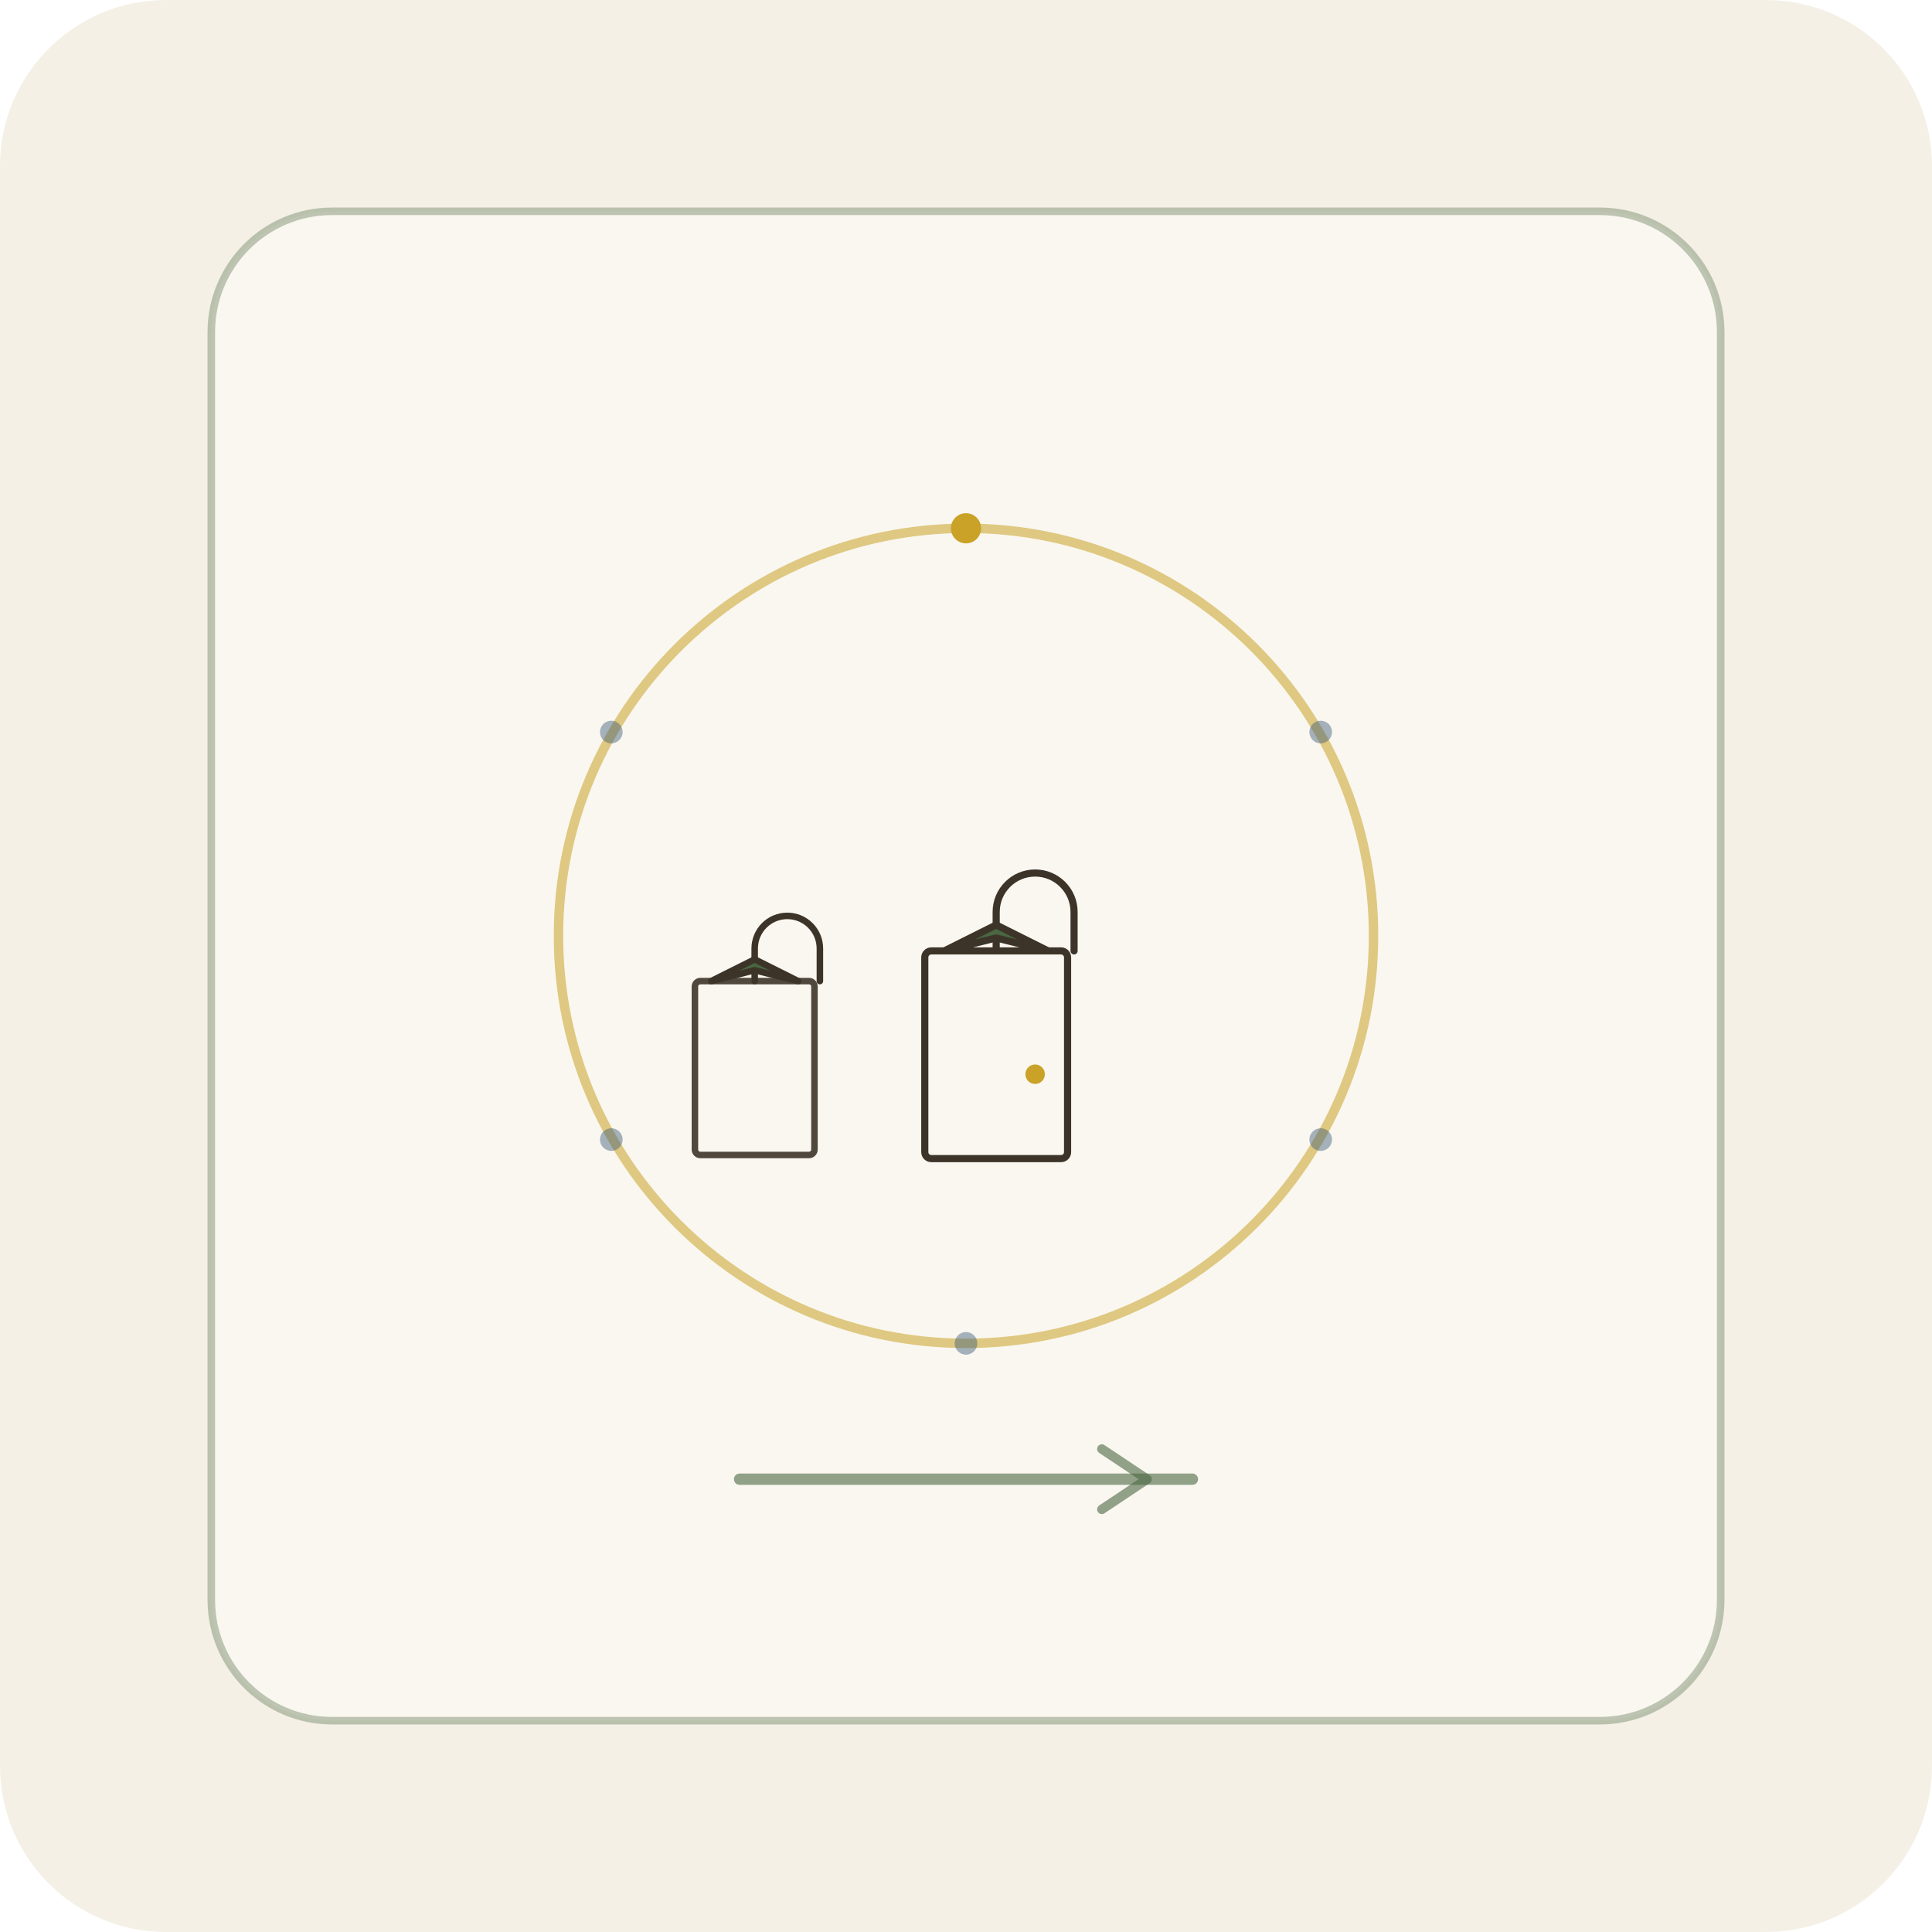
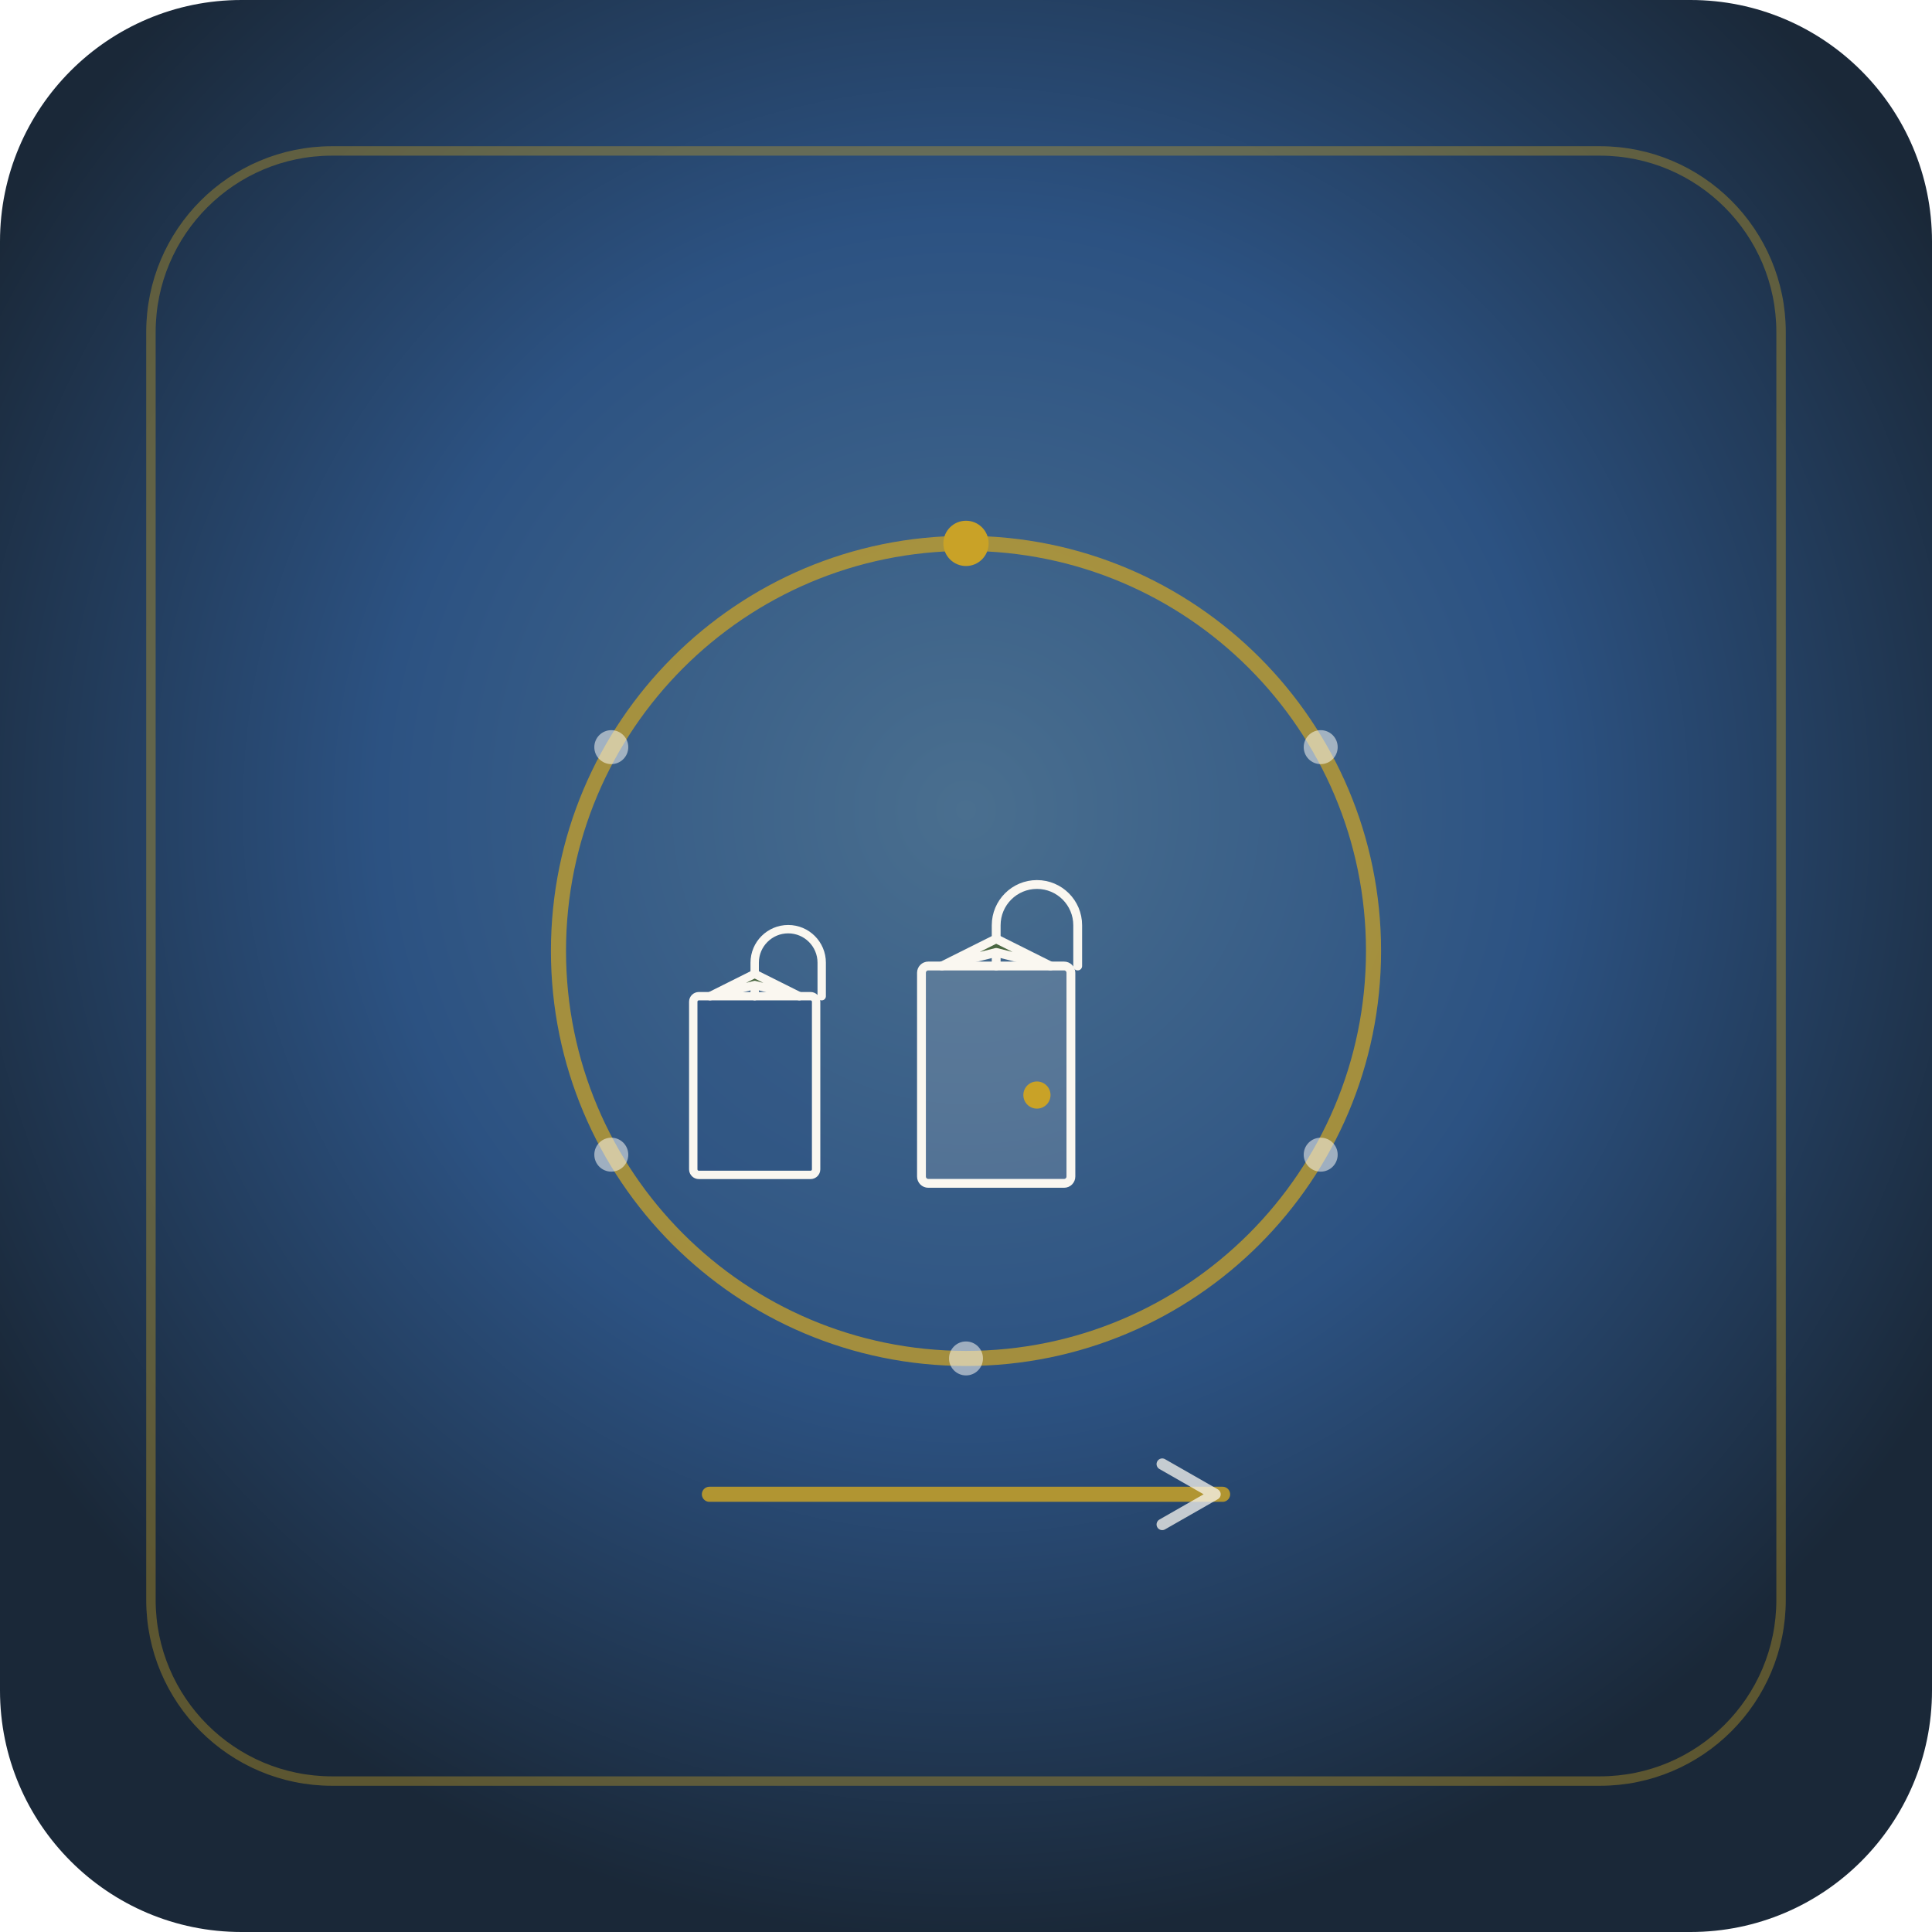
<svg xmlns="http://www.w3.org/2000/svg" width="512" height="512" viewBox="0 0 512 512" role="img" aria-label="Deposit Desk Pro annual plan with year on the clock">
-   <rect width="512" height="512" rx="44" fill="#f4f0e6" />
-   <rect x="56" y="56" width="400" height="400" rx="32" fill="#faf7f0" stroke="#4a6741" stroke-opacity="0.35" stroke-width="2" />
-   <g transform="translate(256 248)" fill="none" stroke-linecap="round" stroke-linejoin="round">
-     <circle cx="0" cy="0" r="108" stroke="#c9a227" stroke-width="2.5" stroke-opacity="0.55" />
-     <circle cx="0" cy="-108" r="4" fill="#c9a227" stroke="none" />
-     <circle cx="94" cy="-54" r="3" fill="#3b5a78" stroke="none" opacity="0.45" />
-     <circle cx="94" cy="54" r="3" fill="#3b5a78" stroke="none" opacity="0.45" />
-     <circle cx="0" cy="108" r="3" fill="#3b5a78" stroke="none" opacity="0.45" />
-     <circle cx="-94" cy="54" r="3" fill="#3b5a78" stroke="none" opacity="0.45" />
-     <circle cx="-94" cy="-54" r="3" fill="#3b5a78" stroke="none" opacity="0.45" />
-     <g transform="translate(-56 12) scale(0.72)" stroke="#3d3429" stroke-width="2.4">
-       <rect x="-22" y="0" width="44" height="64" rx="2" fill="#faf7f0" opacity="0.9" />
+   <defs>
+     <radialGradient id="sptv3-glow" cx="50%" cy="42%" r="58%">
+       <stop offset="0%" stop-color="#4a6f8f" />
+       <stop offset="52%" stop-color="#2c5282" />
+       <stop offset="100%" stop-color="#1a2838" />
+     </radialGradient>
+   </defs>
+   <rect width="512" height="512" rx="64" fill="url(#sptv3-glow)" />
+   <rect x="40" y="40" width="432" height="432" rx="48" fill="none" stroke="#c9a227" stroke-opacity="0.38" stroke-width="2.5" />
+   <g transform="translate(256 252)" fill="none" stroke-linecap="round" stroke-linejoin="round">
+     <circle cx="0" cy="0" r="108" stroke="#c9a227" stroke-width="4" stroke-opacity="0.75" />
+     <circle cx="0" cy="-108" r="6" fill="#c9a227" stroke="none" />
+     <circle cx="94" cy="-54" r="4.5" fill="#faf7f0" stroke="none" opacity="0.55" />
+     <circle cx="94" cy="54" r="4.5" fill="#faf7f0" stroke="none" opacity="0.55" />
+     <circle cx="0" cy="108" r="4.5" fill="#faf7f0" stroke="none" opacity="0.55" />
+     <circle cx="-94" cy="54" r="4.5" fill="#faf7f0" stroke="none" opacity="0.55" />
+     <circle cx="-94" cy="-54" r="4.5" fill="#faf7f0" stroke="none" opacity="0.55" />
+     <g transform="translate(-56 12) scale(0.74)" stroke="#faf7f0" stroke-width="3">
+       <rect x="-22" y="0" width="44" height="64" rx="2" fill="#2c5282" fill-opacity="0.4" />
      <path d="M0 0V-12a12 12 0 0 1 24 0V0" />
      <path d="M0 -8 L-16 0 L0 -4 L16 0 Z" fill="#4a6741" />
    </g>
-     <g transform="translate(8 4) scale(0.86)" stroke="#3d3429" stroke-width="2.2">
-       <rect x="-22" y="0" width="44" height="64" rx="2" fill="#faf7f0" />
+     <g transform="translate(8 4) scale(0.9)" stroke="#faf7f0" stroke-width="2.6">
+       <rect x="-22" y="0" width="44" height="64" rx="2" fill="#faf7f0" fill-opacity="0.14" />
      <path d="M0 0V-12a12 12 0 0 1 24 0V0" />
      <path d="M0 -8 L-16 0 L0 -4 L16 0 Z" fill="#4a6741" />
-       <circle cx="12" cy="38" r="3" fill="#c9a227" stroke="none" />
+       <circle cx="12" cy="38" r="4" fill="#c9a227" stroke="none" />
    </g>
  </g>
-   <path d="M196 392h120" stroke="#4a6741" stroke-width="3" stroke-linecap="round" opacity="0.6" />
-   <path d="M292 384l12 8-12 8" fill="none" stroke="#4a6741" stroke-width="2.5" stroke-linecap="round" stroke-linejoin="round" opacity="0.6" />
+   <path d="M188 396h136" stroke="#c9a227" stroke-width="4" stroke-linecap="round" opacity="0.85" />
+   <path d="M308 388l14 8-14 8" fill="none" stroke="#faf7f0" stroke-width="3" stroke-linecap="round" stroke-linejoin="round" opacity="0.75" />
</svg>
